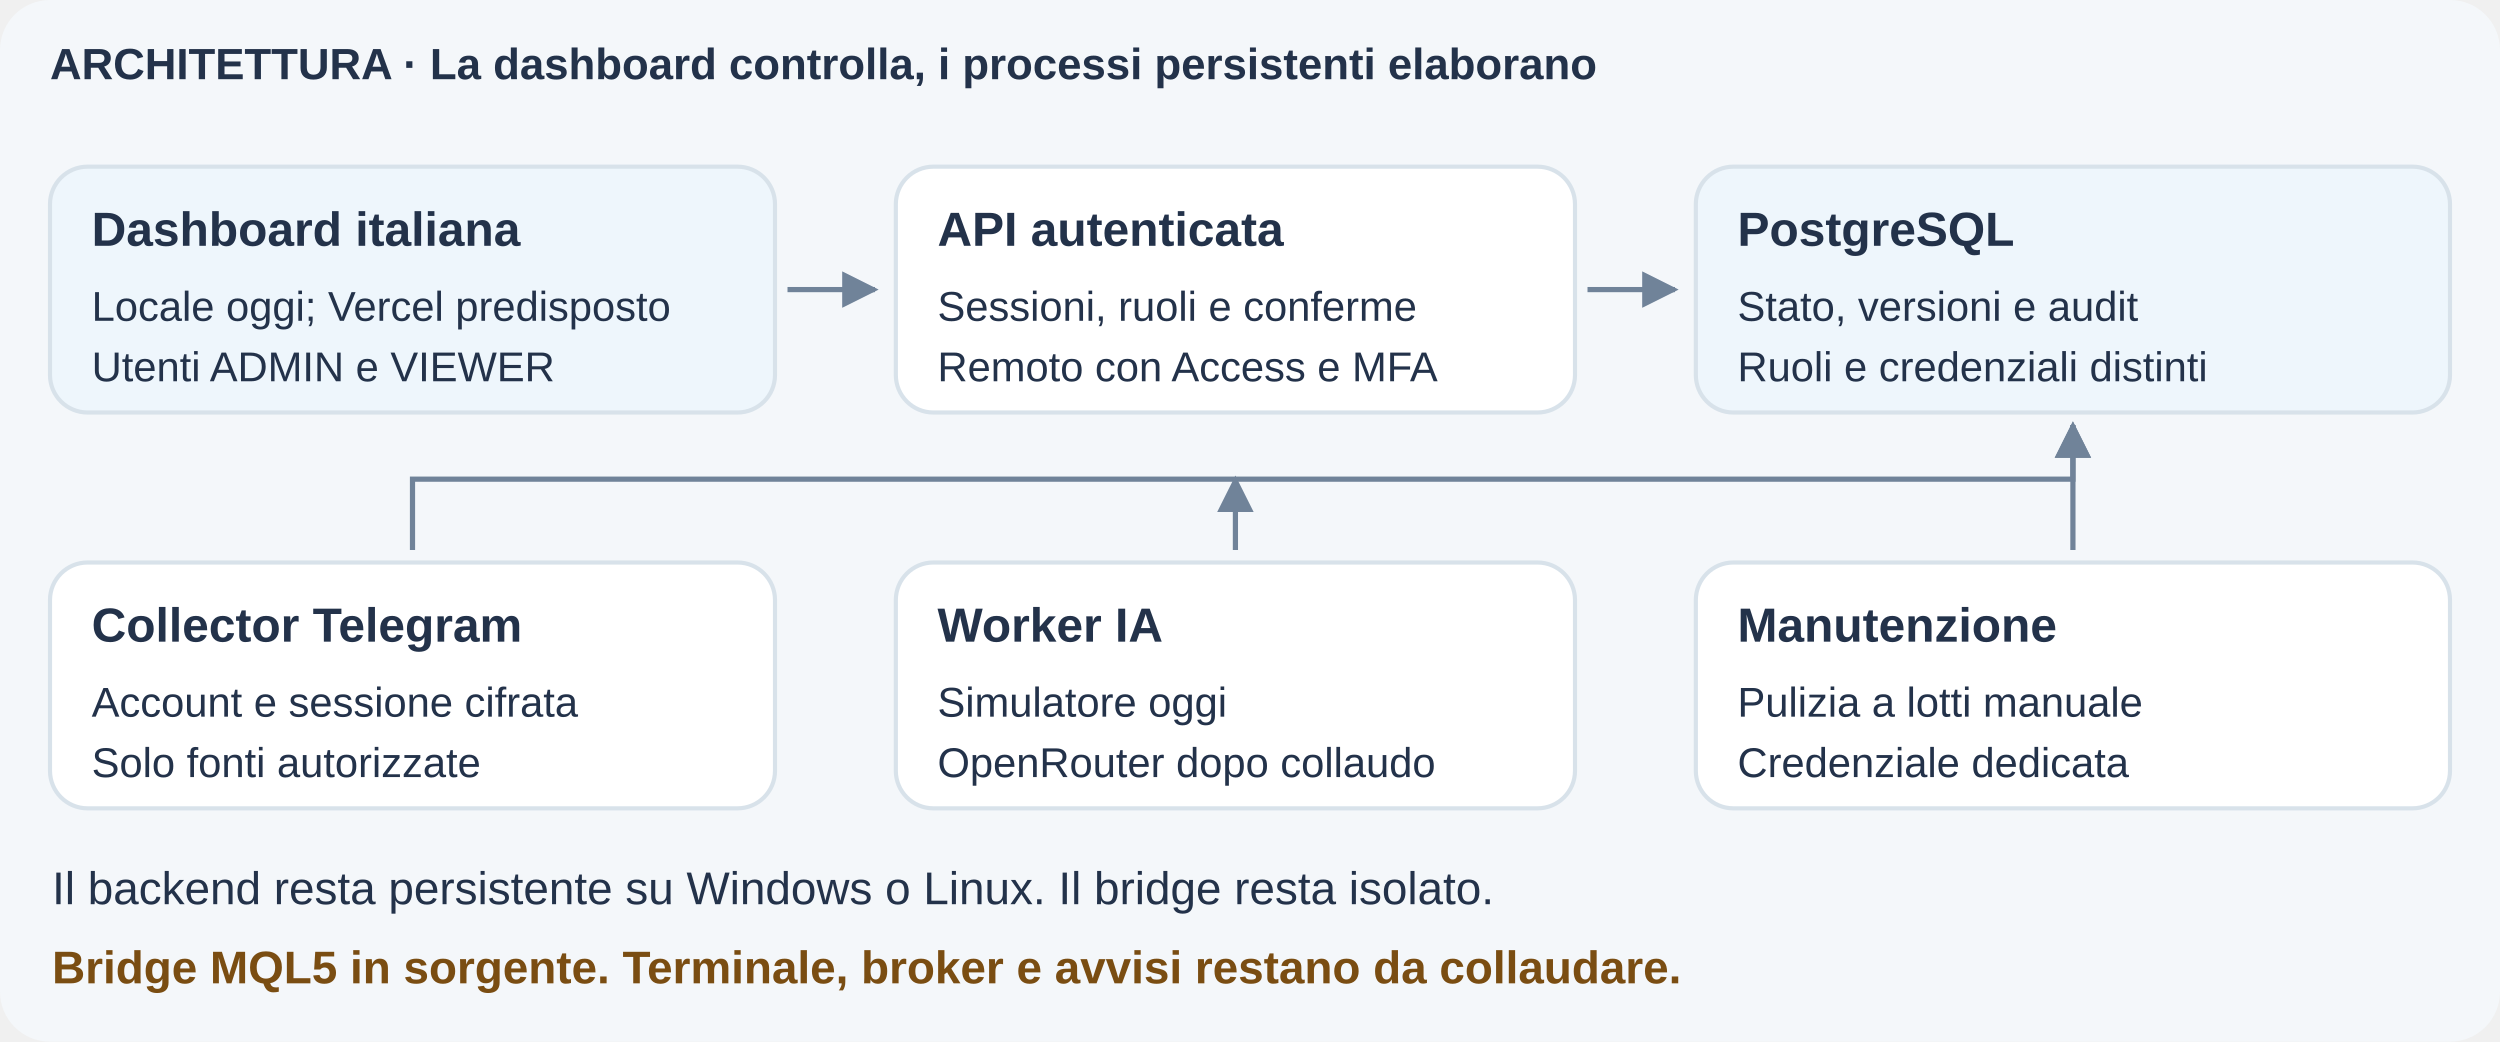
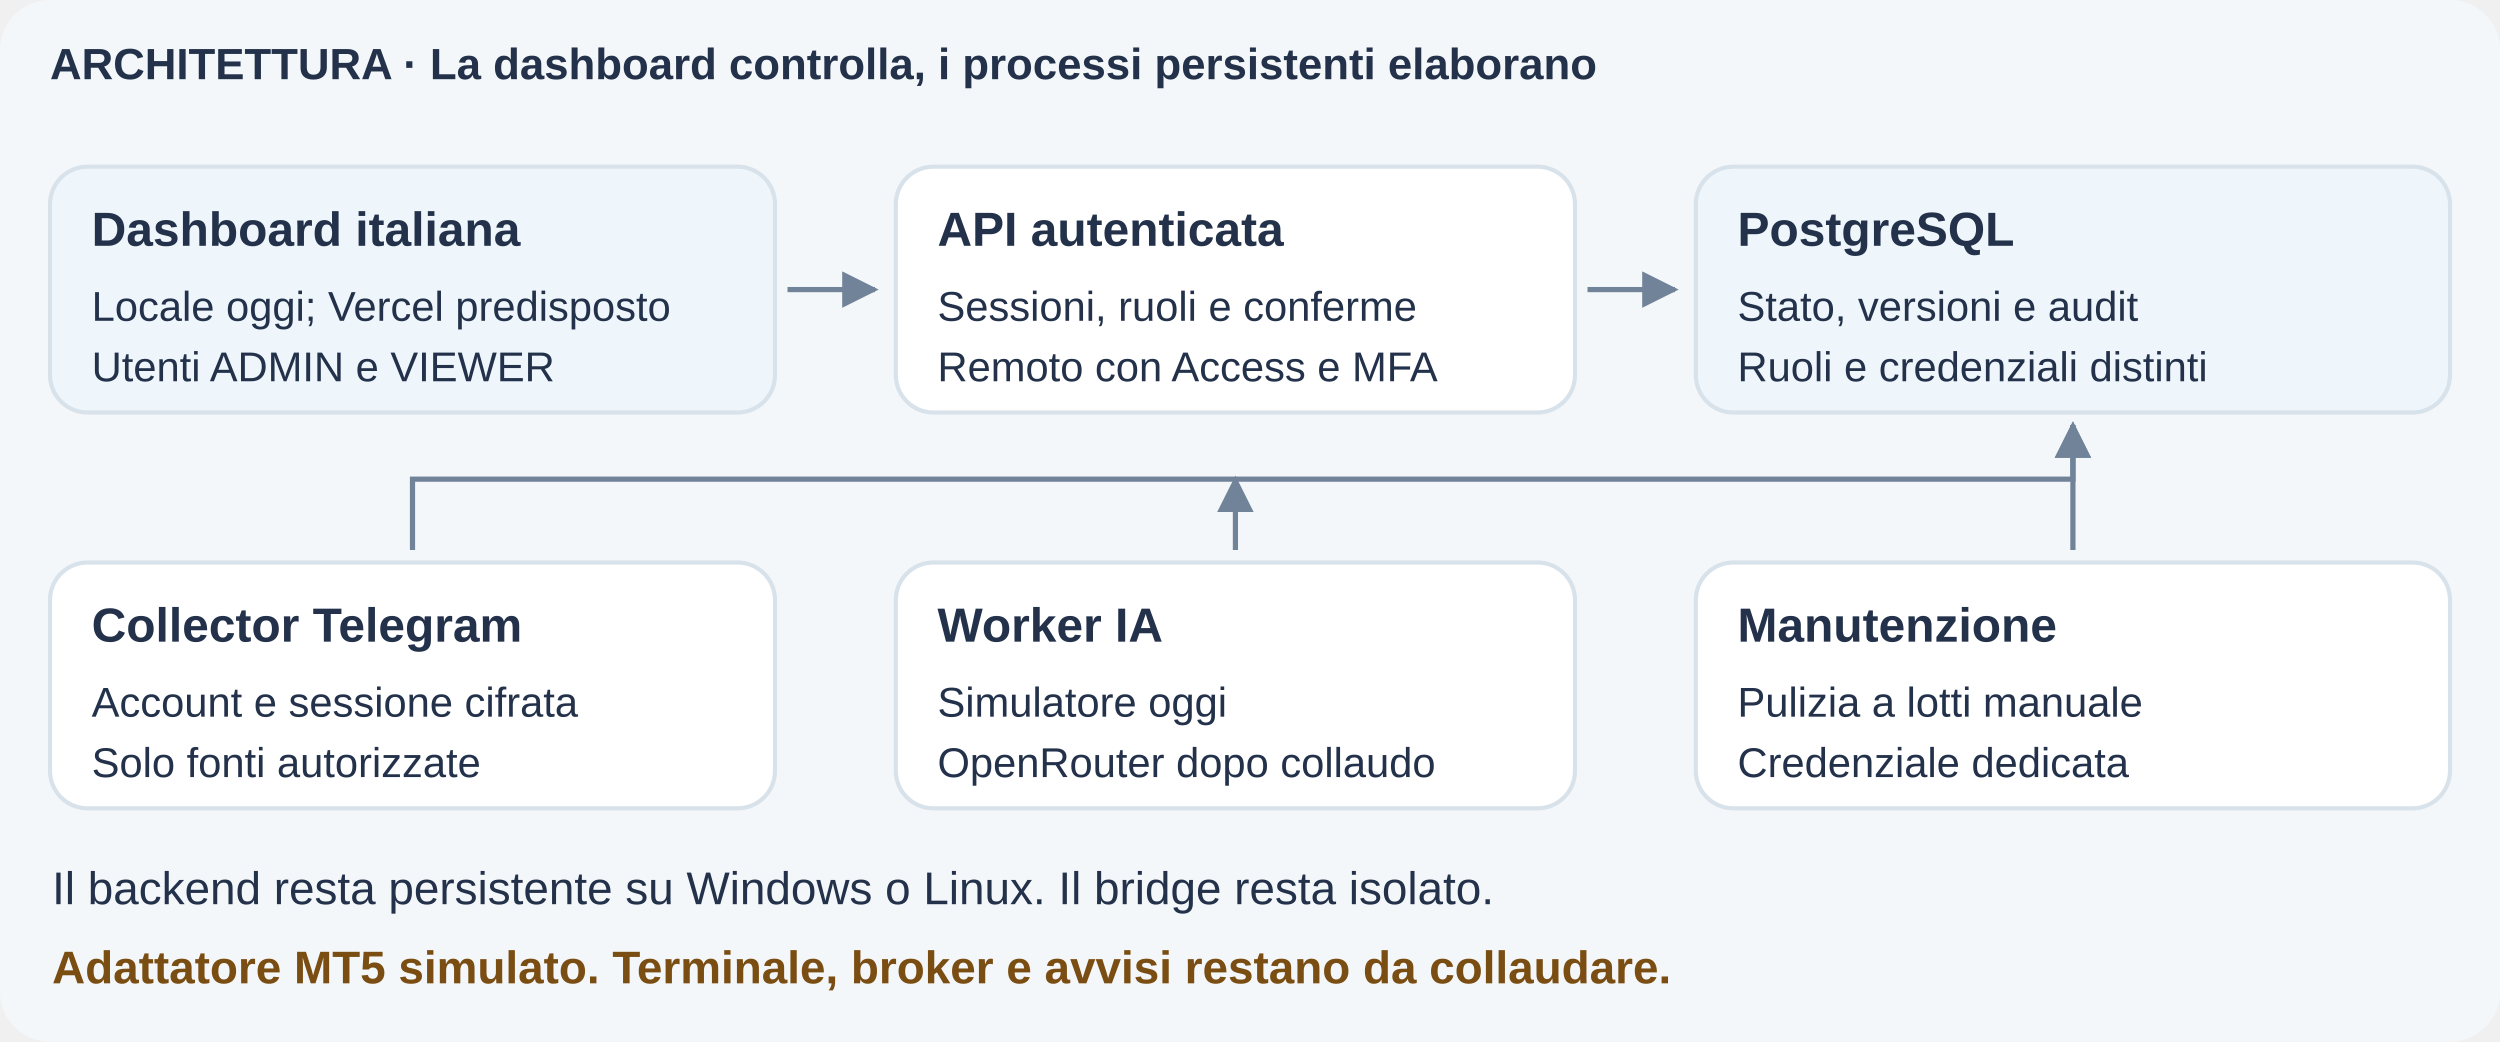
<svg xmlns="http://www.w3.org/2000/svg" width="1200" height="500" viewBox="0 0 1200 500" role="img" aria-labelledby="title desc">
  <defs>
    <marker id="arrow" viewBox="0 0 10 10" refX="9" refY="5" markerWidth="7" markerHeight="7" orient="auto-start-reverse">
      <path d="M 0 0 L 10 5 L 0 10 z" fill="#708399" />
    </marker>
  </defs>
  <rect width="1200" height="500" rx="24" fill="#f4f7fa" />
  <g font-family="Arial, sans-serif">
    <text x="24" y="38" font-size="21" fill="#23324a" font-weight="700">ARCHITETTURA  ·  La dashboard controlla, i processi persistenti elaborano</text>
    <rect x="24" y="80" width="348" height="118" rx="18" fill="#eef6fc" stroke="#d8e2ea" stroke-width="2" />
    <text x="44" y="118" font-size="23" fill="#23324a" font-weight="700">Dashboard italiana</text>
    <text x="44" y="154" font-size="20" fill="#23324a" font-weight="400">Locale oggi; Vercel predisposto</text>
    <text x="44" y="183" font-size="20" fill="#23324a" font-weight="400">Utenti ADMIN e VIEWER</text>
    <rect x="430" y="80" width="326" height="118" rx="18" fill="#ffffff" stroke="#d8e2ea" stroke-width="2" />
    <text x="450" y="118" font-size="23" fill="#23324a" font-weight="700">API autenticata</text>
    <text x="450" y="154" font-size="20" fill="#23324a" font-weight="400">Sessioni, ruoli e conferme</text>
    <text x="450" y="183" font-size="20" fill="#23324a" font-weight="400">Remoto con Access e MFA</text>
    <rect x="814" y="80" width="362" height="118" rx="18" fill="#eef6fc" stroke="#d8e2ea" stroke-width="2" />
    <text x="834" y="118" font-size="23" fill="#23324a" font-weight="700">PostgreSQL</text>
    <text x="834" y="154" font-size="20" fill="#23324a" font-weight="400">Stato, versioni e audit</text>
    <text x="834" y="183" font-size="20" fill="#23324a" font-weight="400">Ruoli e credenziali distinti</text>
    <path d="M 378 139 H 420" fill="none" stroke="#708399" stroke-width="2.5" marker-end="url(#arrow)" />
    <path d="M 762 139 H 804" fill="none" stroke="#708399" stroke-width="2.5" marker-end="url(#arrow)" />
    <rect x="24" y="270" width="348" height="118" rx="18" fill="#ffffff" stroke="#d8e2ea" stroke-width="2" />
    <text x="44" y="308" font-size="23" fill="#23324a" font-weight="700">Collector Telegram</text>
    <text x="44" y="344" font-size="20" fill="#23324a" font-weight="400">Account e sessione cifrata</text>
    <text x="44" y="373" font-size="20" fill="#23324a" font-weight="400">Solo fonti autorizzate</text>
    <rect x="430" y="270" width="326" height="118" rx="18" fill="#ffffff" stroke="#d8e2ea" stroke-width="2" />
    <text x="450" y="308" font-size="23" fill="#23324a" font-weight="700">Worker IA</text>
    <text x="450" y="344" font-size="20" fill="#23324a" font-weight="400">Simulatore oggi</text>
    <text x="450" y="373" font-size="20" fill="#23324a" font-weight="400">OpenRouter dopo collaudo</text>
    <rect x="814" y="270" width="362" height="118" rx="18" fill="#ffffff" stroke="#d8e2ea" stroke-width="2" />
    <text x="834" y="308" font-size="23" fill="#23324a" font-weight="700">Manutenzione</text>
    <text x="834" y="344" font-size="20" fill="#23324a" font-weight="400">Pulizia a lotti manuale</text>
    <text x="834" y="373" font-size="20" fill="#23324a" font-weight="400">Credenziale dedicata</text>
    <path d="M 198 264 V 230 H 995 V 204" fill="none" stroke="#708399" stroke-width="2.5" marker-end="url(#arrow)" />
    <path d="M 593 264 V 230" fill="none" stroke="#708399" stroke-width="2.5" marker-end="url(#arrow)" />
    <path d="M 995 264 V 204" fill="none" stroke="#708399" stroke-width="2.5" marker-end="url(#arrow)" />
    <text x="25" y="434" font-size="22" fill="#23324a" font-weight="400">Il backend resta persistente su Windows o Linux. Il bridge resta isolato.</text>
-     <text x="25" y="472" font-size="22" fill="#7a4d12" font-weight="700">Bridge MQL5 in sorgente. Terminale, broker e avvisi restano da collaudare.</text>
+     <text x="25" y="472" font-size="22" fill="#7a4d12" font-weight="700">Adattatore MT5 simulato. Terminale, broker e avvisi restano da collaudare.</text>
  </g>
</svg>
